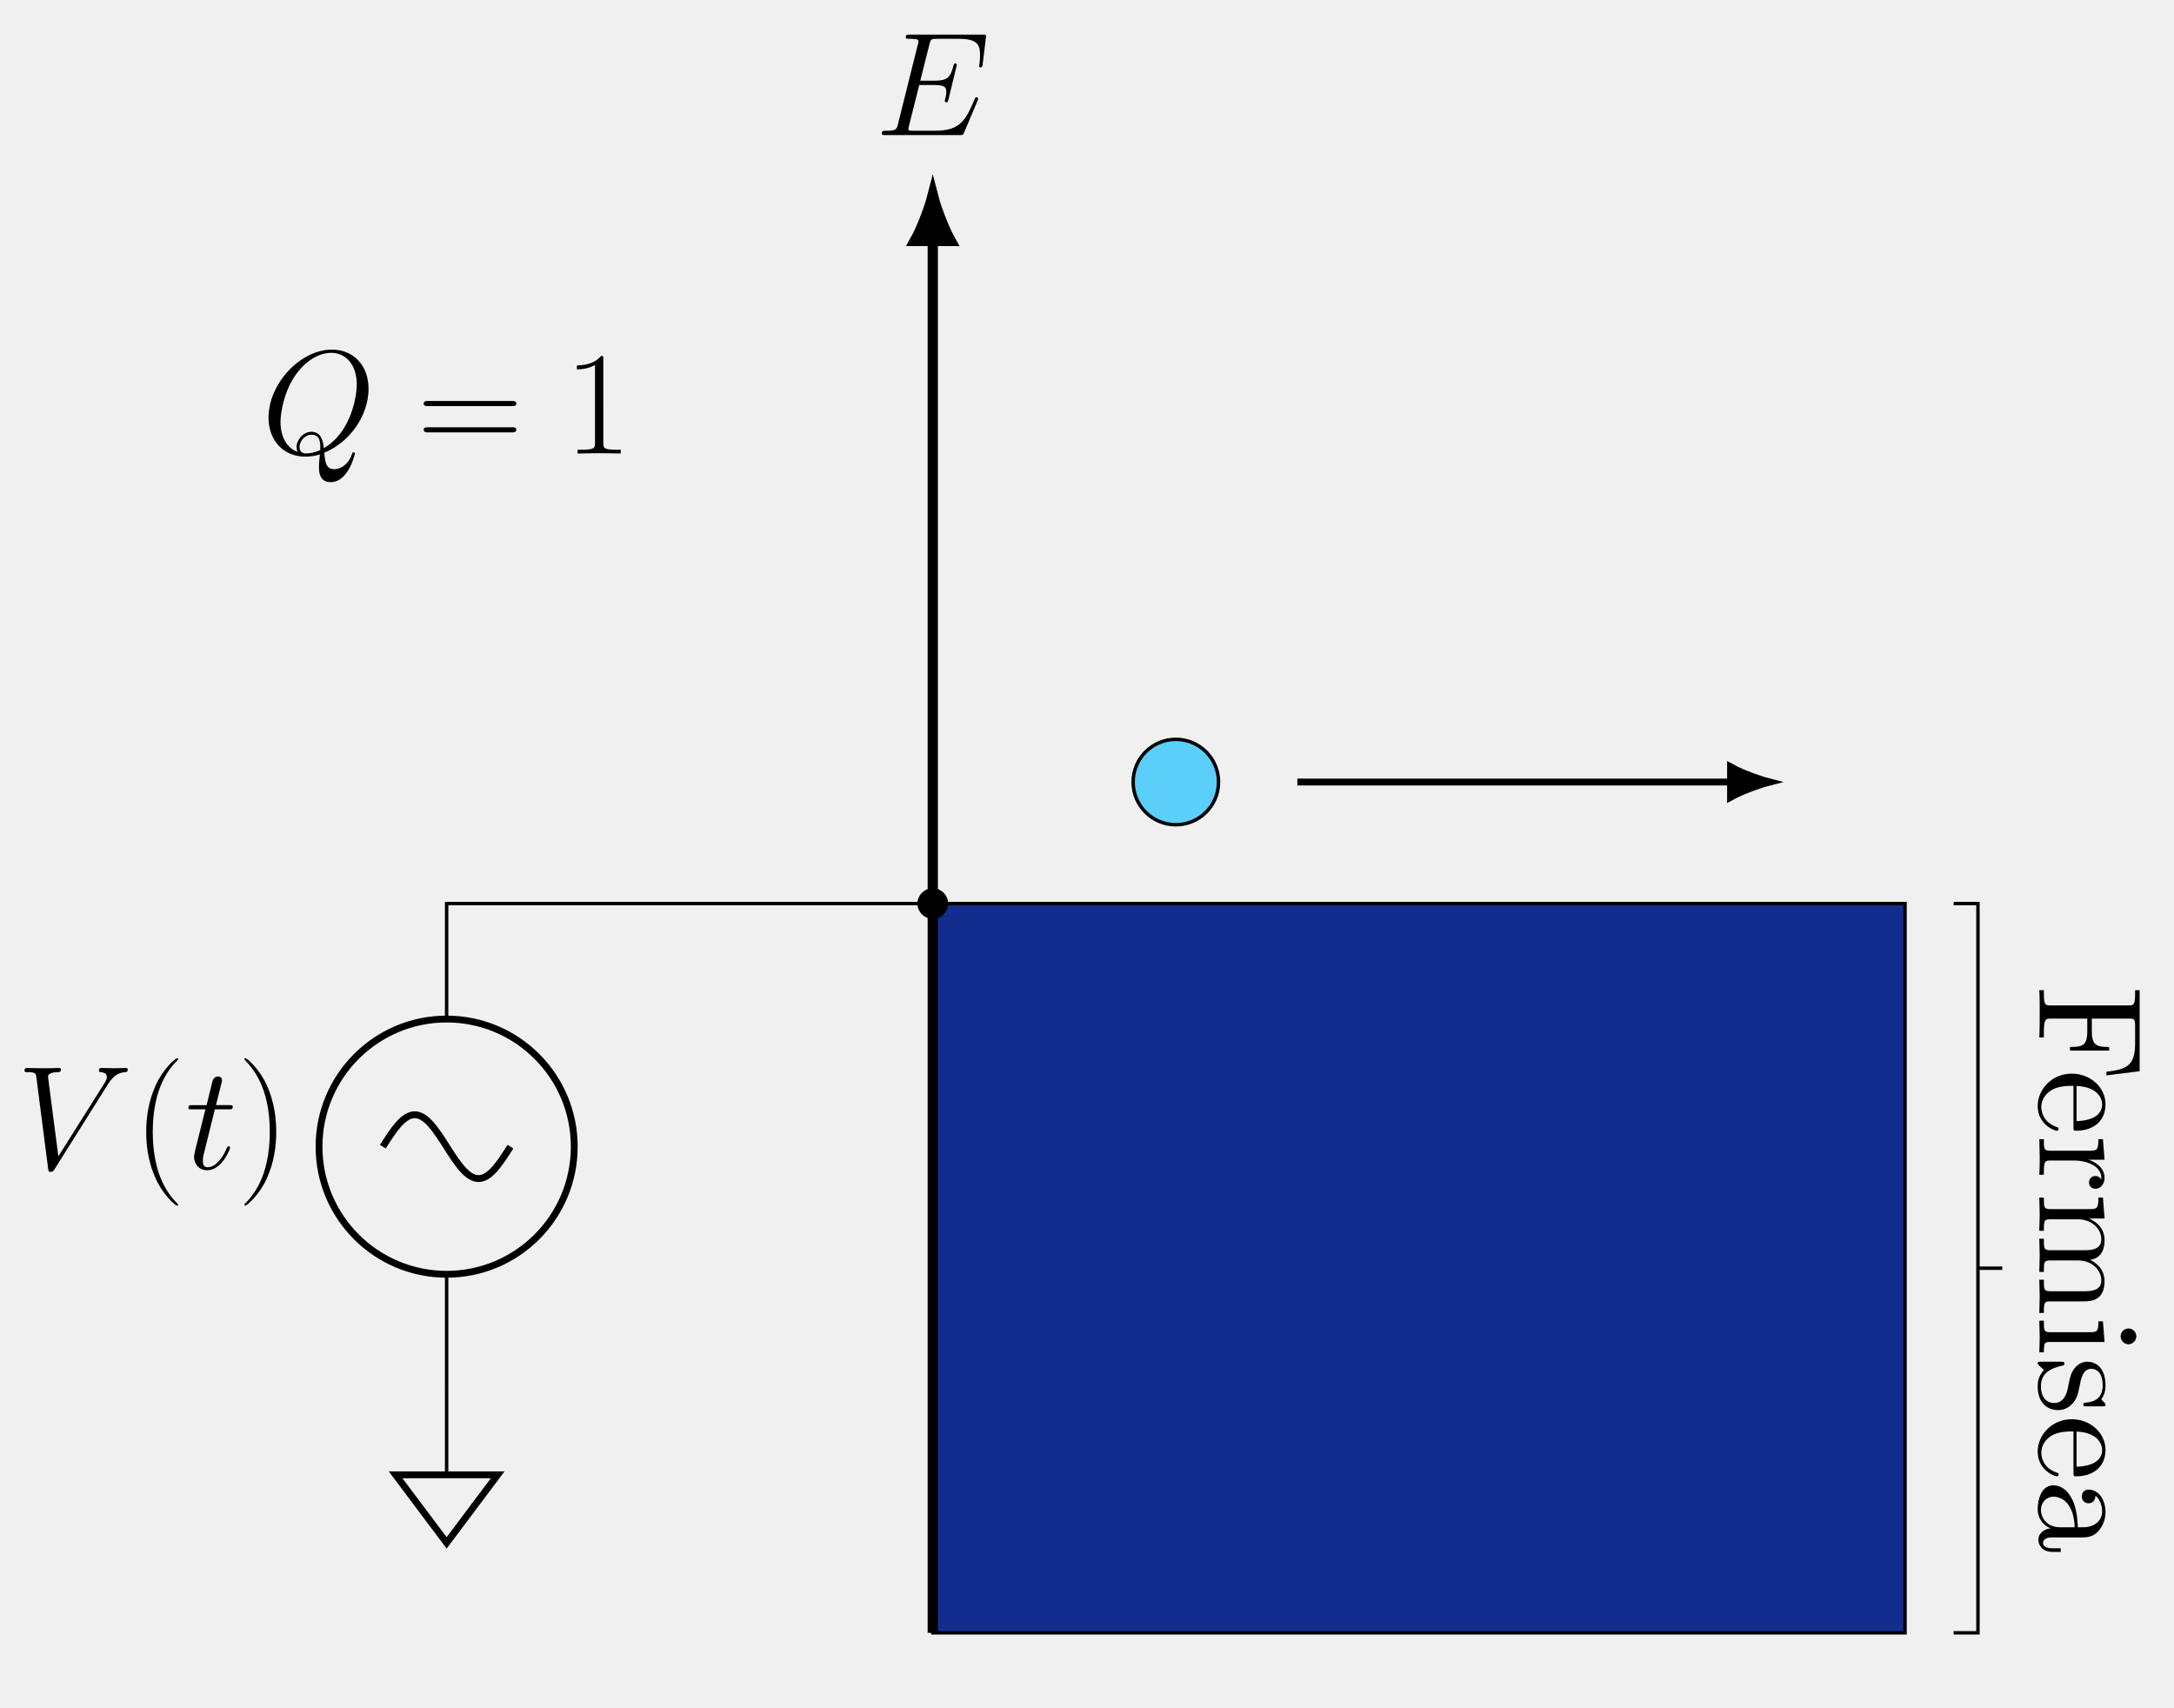
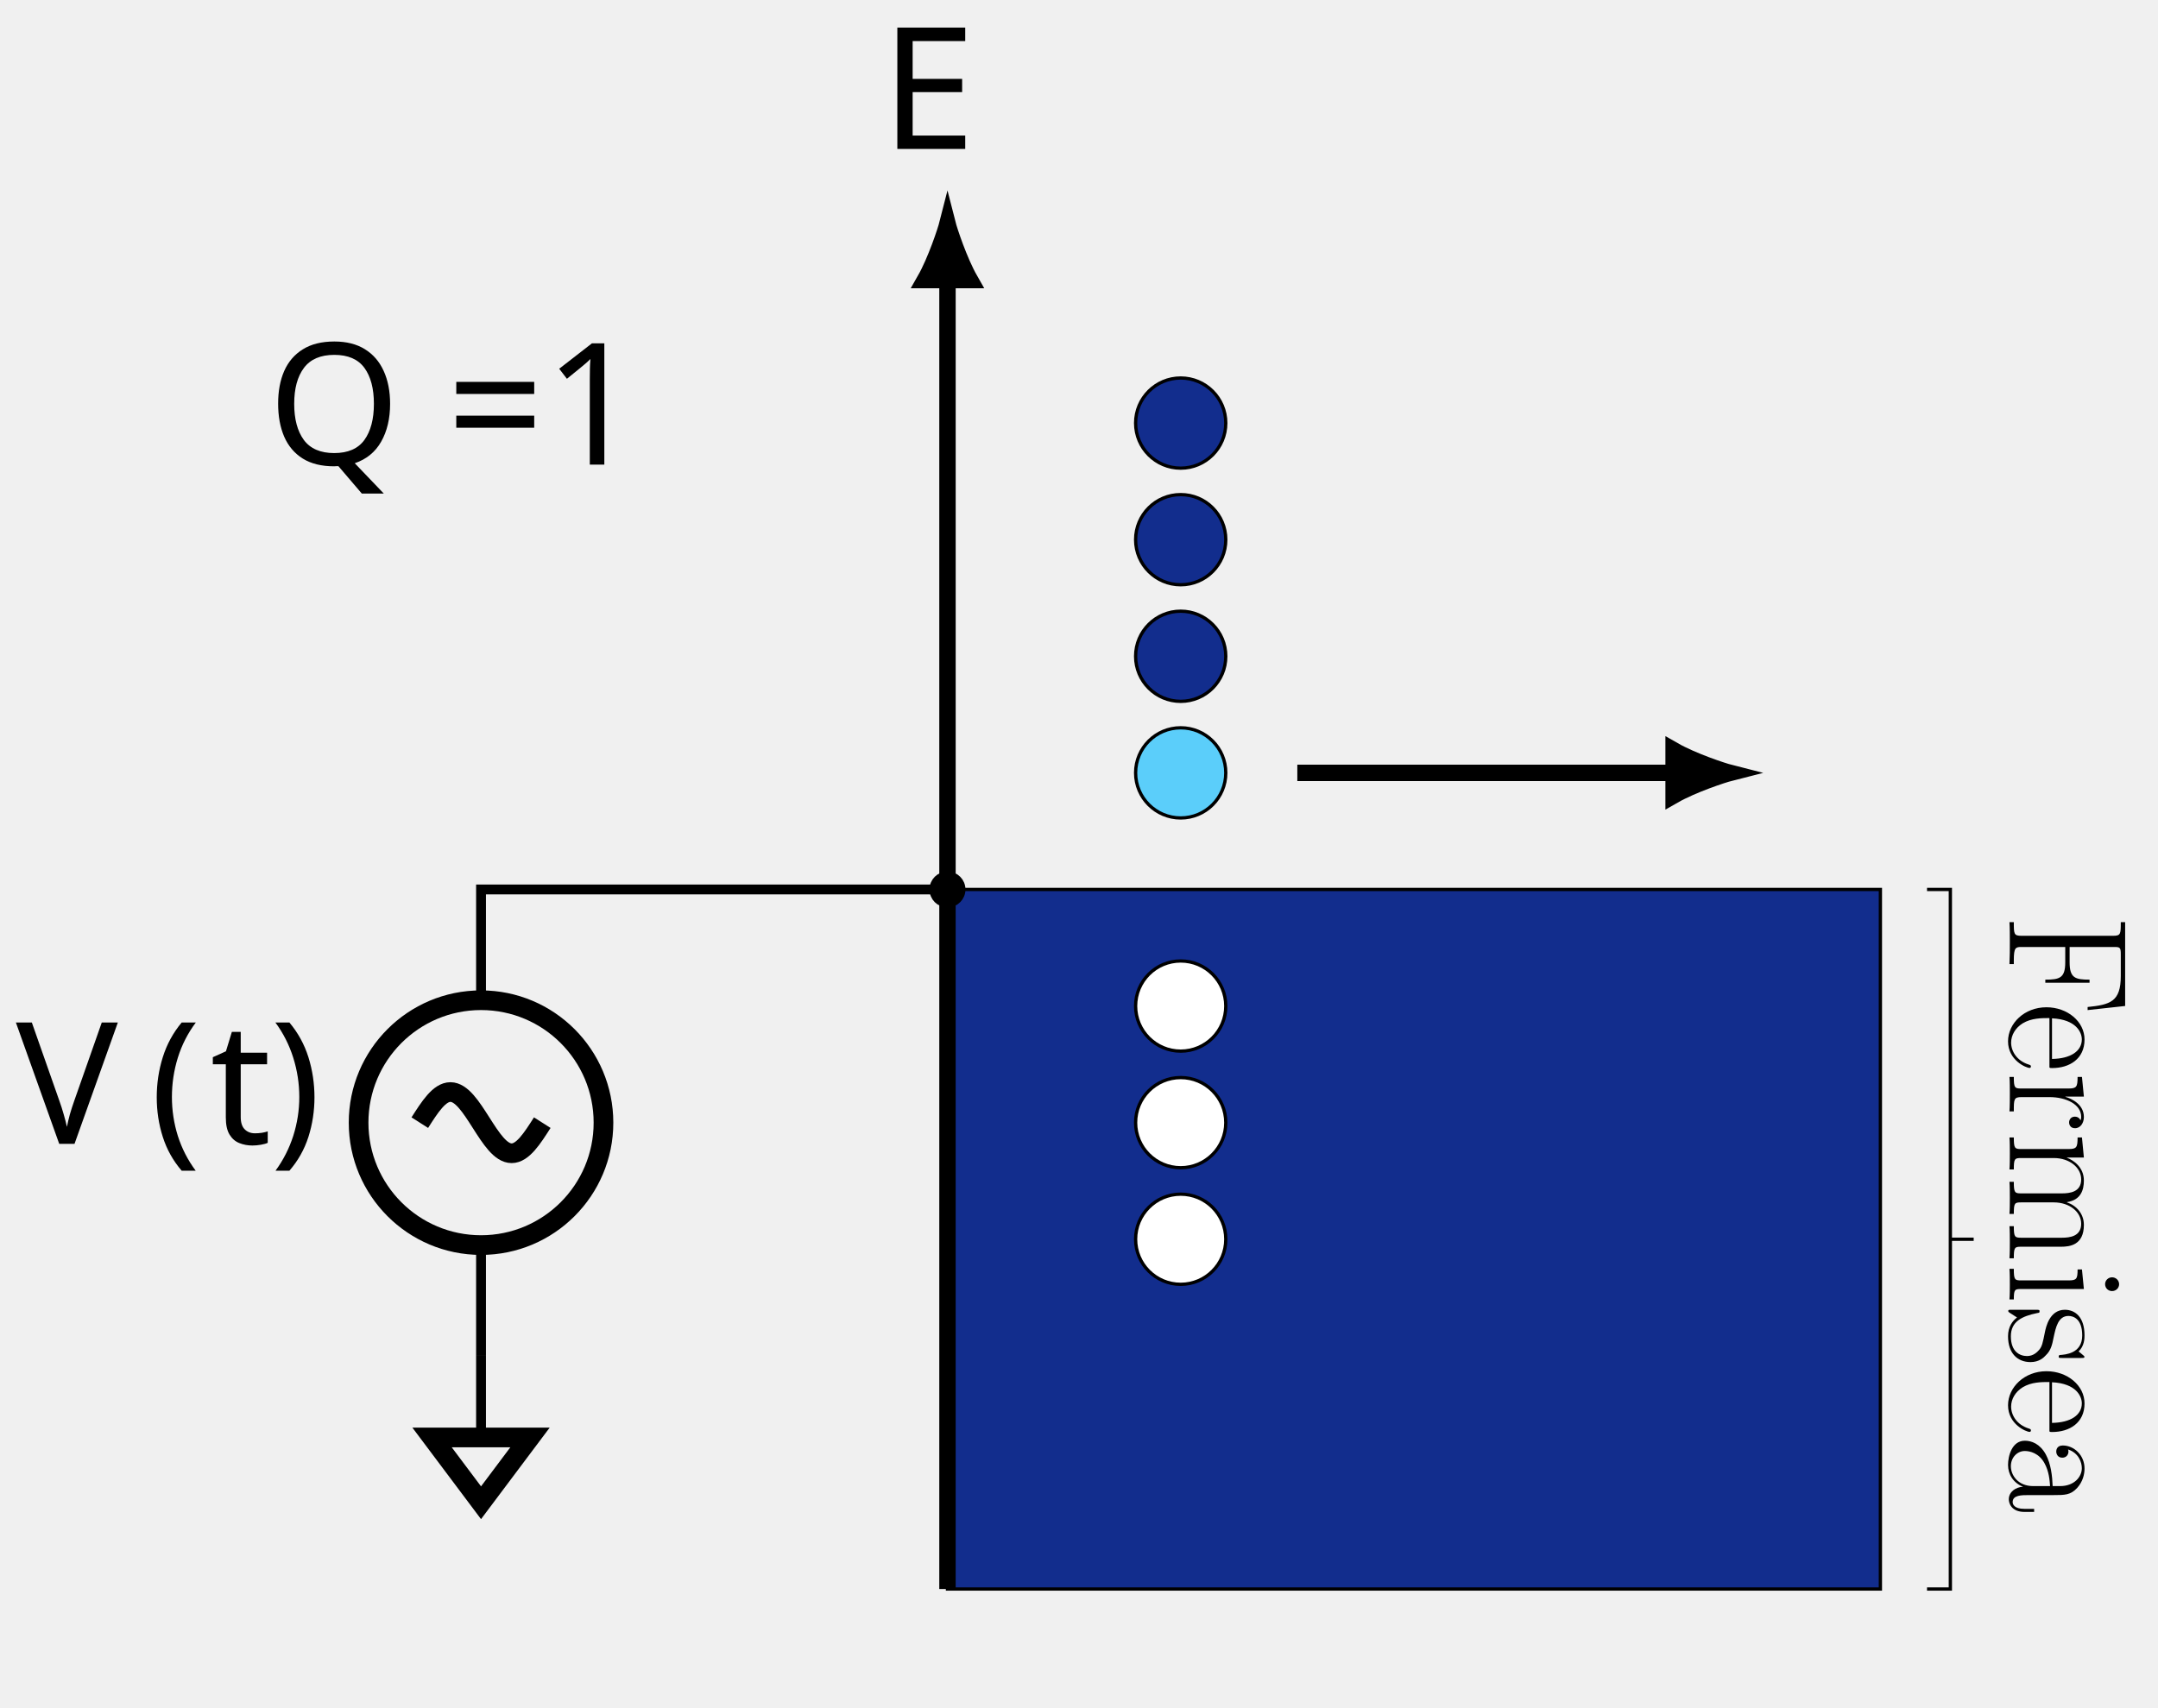
- <svg xmlns="http://www.w3.org/2000/svg" version="1.1" id="svg1" width="338.047" height="265.484" viewBox="0 0 338.047 265.484">
-   <defs id="defs1" />
-   <g id="g1">
-     <path id="path1" d="M 0,0 V -85.04 H 113.387 V 0 Z" style="fill:#122d8d;fill-opacity:1;fill-rule:nonzero;stroke:#000000;stroke-width:0.399;stroke-linecap:butt;stroke-linejoin:miter;stroke-miterlimit:10;stroke-dasharray:none;stroke-opacity:1" transform="matrix(1.333333,0,0,-1.333333,145.0413,140.4933)" />
-     <path id="path2" d="M 0,-85.04 V 77.269" style="fill:none;stroke:#000000;stroke-width:1.196;stroke-linecap:butt;stroke-linejoin:miter;stroke-miterlimit:10;stroke-dasharray:none;stroke-opacity:1" transform="matrix(1.333333,0,0,-1.333333,145.0413,140.4933)" />
-     <path id="path3" d="M 5.306,0 C 4.655,0.163 1.79,1.09 0,2.098 V -2.098 C 1.79,-1.09 4.655,-0.163 5.306,0 Z" style="fill:#000000;fill-opacity:1;fill-rule:nonzero;stroke:#000000;stroke-width:1.196;stroke-linecap:butt;stroke-linejoin:miter;stroke-miterlimit:10;stroke-dasharray:none;stroke-opacity:1" transform="matrix(0,-1.333333,-1.333333,0,145.0413,37.46737)" />
-     <path id="path4" d="m 11.966,-3.995 c 0.012,-0.047 0.07,-0.164 0.07,-0.234 0,-0.094 -0.07,-0.176 -0.176,-0.176 -0.07,0 -0.105,0.012 -0.152,0.07 -0.035,0.012 -0.035,0.047 -0.188,0.398 -1.02,2.402 -1.758,3.434 -4.512,3.434 H 4.489 c -0.234,0 -0.27,0 -0.375,-0.012 -0.188,-0.023 -0.211,-0.047 -0.211,-0.188 0,-0.129 0.035,-0.223 0.07,-0.387 L 5.169,-5.835 h 1.699 c 1.348,0 1.453,0.293 1.453,0.809 0,0.176 0,0.328 -0.129,0.844 -0.035,0.07 -0.047,0.141 -0.047,0.188 0,0.117 0.082,0.176 0.188,0.176 0.152,0 0.176,-0.117 0.246,-0.363 l 0.973,-3.996 c 0,-0.082 -0.07,-0.164 -0.164,-0.164 -0.164,0 -0.176,0.059 -0.246,0.305 -0.34,1.324 -0.691,1.699 -2.215,1.699 h -1.641 l 1.066,-4.23 c 0.152,-0.598 0.188,-0.656 0.891,-0.656 h 2.473 c 2.109,0 2.543,0.574 2.543,1.875 0,0.023 0,0.504 -0.07,1.066 -0.012,0.07 -0.035,0.176 -0.035,0.211 0,0.141 0.082,0.188 0.188,0.188 0.129,0 0.188,-0.07 0.223,-0.375 l 0.363,-3.012 c 0,-0.059 0.035,-0.223 0.035,-0.258 0,-0.188 -0.152,-0.188 -0.469,-0.188 H 4.103 c -0.328,0 -0.504,0 -0.504,0.305 0,0.188 0.117,0.188 0.41,0.188 1.066,0 1.066,0.117 1.066,0.316 0,0.082 -0.012,0.152 -0.07,0.34 l -2.32,9.293 c -0.152,0.609 -0.188,0.773 -1.395,0.773 -0.328,0 -0.492,0 -0.492,0.316 0,0.188 0.094,0.188 0.445,0.188 h 8.637 c 0.387,0 0.398,-0.012 0.516,-0.293 z m 0,0" style="fill:#000000;fill-opacity:1;fill-rule:nonzero;stroke:none" aria-label="E" transform="matrix(1.333333,0,0,1.333333,136.0493,20.99867)" />
-     <path id="path5" d="m 0,0 h -28.347 m 0,0 h -28.347 v -13.465 m 0,-29.764 v -13.465" style="fill:none;stroke:#000000;stroke-width:0.399;stroke-linecap:butt;stroke-linejoin:miter;stroke-miterlimit:10;stroke-dasharray:none;stroke-opacity:1" transform="matrix(1.333333,0,0,-1.333333,145.0413,140.4933)" />
-     <path id="path6" d="M 1.587,0 C 1.587,0.877 0.877,1.587 0,1.587 -0.877,1.587 -1.587,0.877 -1.587,0 c 0,-0.877 0.711,-1.587 1.587,-1.587 0.877,0 1.587,0.711 1.587,1.587 z" style="fill:#000000;fill-opacity:1;fill-rule:nonzero;stroke:#000000;stroke-width:0.399;stroke-linecap:butt;stroke-linejoin:miter;stroke-miterlimit:10;stroke-dasharray:none;stroke-opacity:1" transform="matrix(1.333333,0,0,-1.333333,145.0413,140.4933)" />
-     <path id="path7" d="m -41.811,-28.347 c 0,8.219 -6.663,14.882 -14.882,14.882 -8.219,0 -14.882,-6.663 -14.882,-14.882 0,-8.219 6.663,-14.882 14.882,-14.882 8.219,0 14.882,6.663 14.882,14.882 z" style="fill:none;stroke:#000000;stroke-width:0.797;stroke-linecap:butt;stroke-linejoin:miter;stroke-miterlimit:10;stroke-dasharray:none;stroke-opacity:1" transform="matrix(1.333333,0,0,-1.333333,145.0413,140.4933)" />
-     <path id="path8" d="m -64.135,-28.347 c 1.213,1.905 2.374,3.721 3.721,3.721 1.347,0 2.508,-1.816 3.721,-3.721 1.213,-1.905 2.374,-3.721 3.721,-3.721 1.347,0 2.508,1.816 3.721,3.721" style="fill:none;stroke:#000000;stroke-width:0.797;stroke-linecap:butt;stroke-linejoin:miter;stroke-miterlimit:10;stroke-dasharray:none;stroke-opacity:1" transform="matrix(1.333333,0,0,-1.333333,145.0413,140.4933)" />
-     <path id="path9" d="m 10.651,-9.845 c 0.586,-0.938 1.125,-1.348 2.004,-1.418 0.164,-0.012 0.305,-0.012 0.305,-0.328 0,-0.07 -0.035,-0.164 -0.188,-0.164 -0.305,0 -1.055,0.035 -1.359,0.035 -0.504,0 -1.02,-0.035 -1.5,-0.035 -0.141,0 -0.305,0 -0.305,0.328 0,0.152 0.152,0.164 0.223,0.164 0.633,0.059 0.703,0.363 0.703,0.574 0,0.258 -0.246,0.656 -0.258,0.668 L 4.874,-1.442 3.667,-10.724 c 0,-0.504 0.891,-0.539 1.078,-0.539 0.258,0 0.422,0 0.422,-0.328 0,-0.164 -0.188,-0.164 -0.246,-0.164 -0.293,0 -0.633,0.035 -0.926,0.035 H 3.034 c -1.266,0 -1.781,-0.035 -1.793,-0.035 -0.105,0 -0.316,0 -0.316,0.305 0,0.188 0.129,0.188 0.398,0.188 0.879,0 0.926,0.152 0.984,0.586 l 1.371,10.629 c 0.059,0.352 0.059,0.41 0.293,0.41 0.211,0 0.293,-0.059 0.469,-0.328 z m 0,0" style="fill:#000000;fill-opacity:1;fill-rule:nonzero;stroke:none" aria-label="V" transform="matrix(1.333333,0,0,1.333333,2.576,181.724)" />
-     <path id="path10" d="m 5.272,4.194 c 0,-0.012 0,-0.047 -0.059,-0.094 C 4.429,3.292 2.308,1.089 2.308,-4.29 c 0,-5.367 2.086,-7.559 2.93,-8.414 0,-0.023 0.035,-0.059 0.035,-0.105 0,-0.047 -0.059,-0.082 -0.129,-0.082 -0.188,0 -1.652,1.266 -2.496,3.164 -0.855,1.91 -1.102,3.773 -1.102,5.426 0,1.242 0.117,3.34 1.16,5.555 0.82,1.793 2.238,3.047 2.438,3.047 0.094,0 0.129,-0.035 0.129,-0.105 z m 0,0" style="fill:#000000;fill-opacity:1;fill-rule:nonzero;stroke:none" aria-label="(" transform="matrix(1.333333,0,0,1.333333,20.67333,181.724)" />
-     <path id="path11" d="m 3.456,-6.927 h 1.582 c 0.328,0 0.504,0 0.504,-0.305 0,-0.188 -0.105,-0.188 -0.445,-0.188 H 3.585 l 0.633,-2.52 c 0.07,-0.234 0.07,-0.27 0.07,-0.387 0,-0.281 -0.223,-0.434 -0.445,-0.434 -0.141,0 -0.539,0.047 -0.68,0.598 L 2.495,-7.419 H 0.877 c -0.34,0 -0.504,0 -0.504,0.328 0,0.164 0.129,0.164 0.457,0.164 H 2.354 l -1.137,4.547 c -0.129,0.609 -0.188,0.773 -0.188,0.996 0,0.82 0.574,1.559 1.535,1.559 1.734,0 2.672,-2.52 2.672,-2.637 0,-0.105 -0.07,-0.152 -0.176,-0.152 -0.035,0 -0.105,0 -0.141,0.07 -0.012,0.012 -0.035,0.035 -0.152,0.305 -0.363,0.855 -1.16,2.063 -2.156,2.063 -0.516,0 -0.551,-0.422 -0.551,-0.809 0,-0.012 0,-0.34 0.059,-0.551 z m 0,0" style="fill:#000000;fill-opacity:1;fill-rule:nonzero;stroke:none" aria-label="t" transform="matrix(1.333333,0,0,1.333333,28.80267,181.724)" />
-     <path id="path12" d="m 4.523,-4.29 c 0,-1.242 -0.117,-3.34 -1.148,-5.555 -0.832,-1.793 -2.238,-3.047 -2.449,-3.047 -0.047,0 -0.117,0.012 -0.117,0.105 0,0.023 0.023,0.047 0.035,0.082 0.82,0.855 2.93,3.047 2.93,8.402 0,5.367 -2.086,7.559 -2.93,8.414 -0.012,0.035 -0.035,0.047 -0.035,0.082 0,0.094 0.07,0.105 0.117,0.105 0.187,0 1.652,-1.266 2.496,-3.164 0.867,-1.91 1.102,-3.773 1.102,-5.426 z m 0,0" style="fill:#000000;fill-opacity:1;fill-rule:nonzero;stroke:none" aria-label=")" transform="matrix(1.333333,0,0,1.333333,36.91867,181.724)" />
-     <path id="path13" d="m -56.694,-56.694 v -9.921" style="fill:none;stroke:#000000;stroke-width:0.399;stroke-linecap:butt;stroke-linejoin:miter;stroke-miterlimit:10;stroke-dasharray:none;stroke-opacity:1" transform="matrix(1.333333,0,0,-1.333333,145.0413,140.4933)" />
-     <path id="path14" d="m -62.646,-66.615 h 11.906 l -5.953,-7.937 z" style="fill:none;stroke:#000000;stroke-width:0.797;stroke-linecap:butt;stroke-linejoin:miter;stroke-miterlimit:10;stroke-dasharray:none;stroke-opacity:1" transform="matrix(1.333333,0,0,-1.333333,145.0413,140.4933)" />
-     <path id="path15" d="M 42.52,14.173 H 93.037" style="fill:none;stroke:#000000;stroke-width:0.797;stroke-linecap:butt;stroke-linejoin:miter;stroke-miterlimit:10;stroke-dasharray:none;stroke-opacity:1" transform="matrix(1.333333,0,0,-1.333333,145.0413,140.4933)" />
-     <path id="path16" d="M 4.534,0 C 3.977,0.138 1.53,0.92 0,1.772 V -1.772 C 1.53,-0.92 3.977,-0.138 4.534,0 Z" style="fill:#000000;fill-opacity:1;fill-rule:nonzero;stroke:#000000;stroke-width:0.797;stroke-linecap:butt;stroke-linejoin:miter;stroke-miterlimit:10;stroke-dasharray:none;stroke-opacity:1" transform="matrix(1.333333,0,0,-1.333333,269.0905,121.5955)" />
-     <path id="path17" d="m 7.335,-0.105 c 2.953,-1.184 5.156,-4.324 5.156,-7.43 0,-2.848 -1.852,-4.582 -4.266,-4.582 -3.68,0 -7.395,3.961 -7.395,7.934 0,2.707 1.781,4.547 4.277,4.547 0.586,0 1.16,-0.082 1.711,-0.258 -0.105,1.031 -0.105,1.113 -0.105,1.441 0,0.504 0,1.793 1.371,1.793 2.051,0 2.813,-3.223 2.813,-3.328 0,-0.094 -0.07,-0.164 -0.152,-0.164 -0.105,0 -0.141,0.082 -0.199,0.27 -0.375,1.09 -1.266,1.711 -2.027,1.711 -0.879,0 -1.102,-0.609 -1.184,-1.934 z M 4.23,-0.187 C 2.87,-0.656 2.226,-2.085 2.226,-3.667 c 0,-1.207 0.445,-3.492 1.582,-5.227 1.266,-1.969 2.977,-2.848 4.312,-2.848 1.793,0 3,1.453 3,3.691 0,1.266 -0.598,5.543 -3.844,7.43 -0.082,-0.879 -0.328,-1.91 -1.453,-1.91 -0.938,0 -1.723,0.926 -1.723,1.77 0,0.199 0.059,0.457 0.129,0.574 z m 2.625,-0.211 C 6.234,-0.116 5.695,-0.011 5.214,-0.011 c -0.176,0 -0.773,0 -0.773,-0.762 0,-0.621 0.598,-1.418 1.383,-1.418 0.855,0 1.043,0.586 1.043,1.453 0,0.105 0,0.234 -0.012,0.34 z m 0,0" style="fill:#000000;fill-opacity:1;fill-rule:nonzero;stroke:none" aria-label="Q" transform="matrix(1.333333,0,0,1.333333,40.64933,70.51467)" />
-     <path id="path18" d="m 11.073,-5.531 c 0.258,0 0.516,0 0.516,-0.293 0,-0.305 -0.293,-0.305 -0.586,-0.305 H 1.382 c -0.293,0 -0.586,0 -0.586,0.305 0,0.293 0.258,0.293 0.516,0.293 z m -0.07,3.07 c 0.293,0 0.586,0 0.586,-0.316 0,-0.281 -0.258,-0.281 -0.516,-0.281 H 1.312 c -0.258,0 -0.516,0 -0.516,0.281 0,0.316 0.293,0.316 0.586,0.316 z m 10.74,-8.543 c 0,-0.363 -0.023,-0.375 -0.258,-0.375 -0.68,0.809 -1.688,1.066 -2.66,1.102 -0.047,0 -0.129,0 -0.152,0.035 -0.012,0.035 -0.012,0.07 -0.012,0.434 0.527,0 1.43,-0.105 2.109,-0.516 v 9.07 c 0,0.598 -0.023,0.809 -1.512,0.809 h -0.516 v 0.445 c 0.832,-0.012 1.688,-0.035 2.52,-0.035 0.82,0 1.688,0.023 2.508,0.035 v -0.445 h -0.516 c -1.477,0 -1.512,-0.188 -1.512,-0.809 z m 0,0" style="fill:#000000;fill-opacity:1;fill-rule:nonzero;stroke:none" aria-label="=1" transform="matrix(1.333333,0,0,1.333333,64.82533,70.51467)" />
-     <path id="path19" d="m 33.328,14.173 c 0,2.751 -2.23,4.981 -4.981,4.981 -2.751,0 -4.981,-2.23 -4.981,-4.981 0,-2.751 2.23,-4.981 4.981,-4.981 2.751,0 4.981,2.23 4.981,4.981 z" style="fill:#5bcefa;fill-opacity:1;fill-rule:nonzero;stroke:#000000;stroke-width:0.399;stroke-linecap:butt;stroke-linejoin:miter;stroke-miterlimit:10;stroke-dasharray:none;stroke-opacity:1" transform="matrix(1.333333,0,0,-1.333333,145.0413,140.4933)" />
-     <path id="path20" d="m 119.056,-85.04 h 2.835 V 0 h -2.835" style="fill:none;stroke:#000000;stroke-width:0.399;stroke-linecap:butt;stroke-linejoin:miter;stroke-miterlimit:10;stroke-dasharray:none;stroke-opacity:1" transform="matrix(1.333333,0,0,-1.333333,145.0413,140.4933)" />
-     <path id="path21" d="m 121.891,-42.52 h 2.835" style="fill:none;stroke:#000000;stroke-width:0.399;stroke-linecap:butt;stroke-linejoin:miter;stroke-miterlimit:10;stroke-dasharray:none;stroke-opacity:1" transform="matrix(1.333333,0,0,-1.333333,145.0413,140.4933)" />
-     <text id="text21" xml:space="preserve" transform="matrix(0,1.333333,-1.333333,0,317.1027,153.2067)">
-       <tspan id="tspan21" style="font-variant:normal;font-weight:normal;font-size:17.215px;font-family:'Latin Modern Roman';writing-mode:lr-tb;fill:#000000;fill-opacity:1;fill-rule:nonzero;stroke:none" x="0" dx="0 -1.343 0 0 0 5.199" y="0">Fermisea</tspan>
-     </text>
-     <path id="path22" d="m 113.387,-85.04 v -8.504" style="fill:none;stroke:#000000;stroke-width:0.399;stroke-linecap:butt;stroke-linejoin:miter;stroke-miterlimit:10;stroke-dasharray:none;stroke-opacity:0" transform="matrix(1.333333,0,0,-1.333333,145.0413,140.4933)" />
+ <svg xmlns="http://www.w3.org/2000/svg" version="1.1" id="svg2" xml:space="preserve" width="349.717" height="276.715" viewBox="0 0 349.717 276.715">
+   <defs id="defs6" />
+   <g id="g8" transform="matrix(1.333333,0,0,-1.333333,0,276.7147)">
+     <g id="g10" transform="translate(115.159,99.412)">
+       <g id="g12">
+         <g id="g14">
+           <g id="g16">
+             <path d="M 0,0 V -85.04 H 113.387 V 0 Z" style="fill:#122d8d;fill-opacity:1;fill-rule:nonzero;stroke:#000000;stroke-width:0.399;stroke-linecap:butt;stroke-linejoin:miter;stroke-miterlimit:10;stroke-dasharray:none;stroke-opacity:1" id="path18" />
+           </g>
+           <g id="g20">
+             <path d="M 0,-85.04 V 74.081" style="fill:none;stroke:#000000;stroke-width:1.993;stroke-linecap:butt;stroke-linejoin:miter;stroke-miterlimit:10;stroke-dasharray:none;stroke-opacity:1" id="path22" />
+             <g id="g24" transform="rotate(90,-37.04069,37.04069)">
+               <g id="g26">
+                 <path d="M 6.851,0 C 6.01,0.214 2.312,1.428 0,2.749 V -2.749 C 2.312,-1.428 6.01,-0.214 6.851,0 Z" style="fill:#000000;fill-opacity:1;fill-rule:nonzero;stroke:#000000;stroke-width:1.993;stroke-linecap:butt;stroke-linejoin:miter;stroke-miterlimit:10;stroke-dasharray:none;stroke-opacity:1" id="path28" />
+               </g>
+             </g>
+             <g id="g30">
+               <g id="g32" transform="translate(-8.094,90.02)">
+                 <g id="g34">
+                   <g id="g36" transform="translate(-107.065,-189.432)">
+                     <text transform="matrix(1,0,0,-1,107.065,189.432)" style="font-variant:normal;font-weight:normal;font-size:20.663px;font-family:CMMI12;-inkscape-font-specification:CMMI12;writing-mode:lr-tb;fill:#000000;fill-opacity:1;fill-rule:nonzero;stroke:none" id="text40">
+                       <tspan x="0" y="0" id="tspan38">E</tspan>
+                     </text>
+                     <g id="g42" transform="translate(107.065,189.432)" />
+                   </g>
+                 </g>
+                 <g id="g44" transform="translate(8.094,-90.02)" />
+               </g>
+             </g>
+           </g>
+           <g id="g46">
+             <path d="m 0,0 h -28.347 m 0,0 h -28.347 v -13.465 m 0,-29.764 v -13.465" style="fill:none;stroke:#000000;stroke-width:1.196;stroke-linecap:butt;stroke-linejoin:miter;stroke-miterlimit:10;stroke-dasharray:none;stroke-opacity:1" id="path48" />
+             <g id="g50" />
+             <g id="g52" />
+             <g id="g54">
+               <g id="g56" transform="rotate(180,-14.1735,0)">
+                 <g id="g58" />
+                 <g id="g60" transform="translate(28.347)" />
+               </g>
+             </g>
+             <g id="g62" />
+             <g id="g64" />
+             <g id="g66">
+               <g id="g68">
+                 <g id="g70" />
+               </g>
+               <g id="g72">
+                 <g id="g74">
+                   <path d="M 1.587,0 C 1.587,0.877 0.877,1.587 0,1.587 -0.877,1.587 -1.587,0.877 -1.587,0 c 0,-0.877 0.711,-1.587 1.587,-1.587 0.877,0 1.587,0.711 1.587,1.587 z" style="fill:#000000;fill-opacity:1;fill-rule:nonzero;stroke:#000000;stroke-width:1.196;stroke-linecap:butt;stroke-linejoin:miter;stroke-miterlimit:10;stroke-dasharray:none;stroke-opacity:1" id="path76" />
+                 </g>
+               </g>
+             </g>
+             <g id="g78" />
+             <g id="g80" />
+             <g id="g82">
+               <path d="m -41.811,-28.347 c 0,8.219 -6.663,14.882 -14.882,14.882 -8.219,0 -14.882,-6.663 -14.882,-14.882 0,-8.219 6.663,-14.882 14.882,-14.882 8.219,0 14.882,6.663 14.882,14.882 z" style="fill:none;stroke:#000000;stroke-width:2.391;stroke-linecap:butt;stroke-linejoin:miter;stroke-miterlimit:10;stroke-dasharray:none;stroke-opacity:1" id="path84" />
+               <g id="g86">
+                 <path d="m -64.135,-28.347 c 1.213,1.905 2.374,3.721 3.721,3.721 1.347,0 2.508,-1.816 3.721,-3.721 1.213,-1.905 2.374,-3.721 3.721,-3.721 1.347,0 2.508,1.816 3.721,3.721" style="fill:none;stroke:#000000;stroke-width:2.391;stroke-linecap:butt;stroke-linejoin:miter;stroke-miterlimit:10;stroke-dasharray:none;stroke-opacity:1" id="path88" />
+               </g>
+               <g id="g90" transform="rotate(-90,-42.52,14.173)">
+                 <g id="g92" />
+                 <g id="g94" transform="translate(56.693,28.347)" />
+               </g>
+             </g>
+             <g id="g96" />
+             <g id="g98" />
+             <g id="g100" />
+             <g id="g102">
+               <g id="g104" transform="translate(-113.227,-30.923)">
+                 <g id="g106">
+                   <g id="g108" transform="translate(-1.932,-68.489)">
+                     <text transform="matrix(1,0,0,-1,1.932,68.489)" style="font-variant:normal;font-weight:normal;font-size:20.663px;font-family:CMMI12;-inkscape-font-specification:CMMI12;writing-mode:lr-tb;fill:#000000;fill-opacity:1;fill-rule:nonzero;stroke:none" id="text112">
+                       <tspan x="0" y="0" id="tspan110">V</tspan>
+                     </text>
+                     <text transform="matrix(1,0,0,-1,18.223,68.489)" style="font-variant:normal;font-weight:normal;font-size:20.663px;font-family:CMR17;-inkscape-font-specification:CMR17;writing-mode:lr-tb;fill:#000000;fill-opacity:1;fill-rule:nonzero;stroke:none" id="text116">
+                       <tspan x="0" y="0" id="tspan114">(</tspan>
+                     </text>
+                     <text transform="matrix(1,0,0,-1,25.54,68.489)" style="font-variant:normal;font-weight:normal;font-size:20.663px;font-family:CMMI12;-inkscape-font-specification:CMMI12;writing-mode:lr-tb;fill:#000000;fill-opacity:1;fill-rule:nonzero;stroke:none" id="text120">
+                       <tspan x="0" y="0" id="tspan118">t</tspan>
+                     </text>
+                     <text transform="matrix(1,0,0,-1,32.846,68.489)" style="font-variant:normal;font-weight:normal;font-size:20.663px;font-family:CMR17;-inkscape-font-specification:CMR17;writing-mode:lr-tb;fill:#000000;fill-opacity:1;fill-rule:nonzero;stroke:none" id="text124">
+                       <tspan x="0" y="0" id="tspan122">)</tspan>
+                     </text>
+                     <g id="g126" transform="translate(1.932,68.489)" />
+                   </g>
+                 </g>
+                 <g id="g128" transform="translate(113.227,30.923)" />
+               </g>
+             </g>
+             <g id="g130" />
+             <g id="g132" />
+             <g id="g134" />
+             <g id="g136" />
+             <g id="g138" />
+             <g id="g140" />
+             <g id="g142" />
+             <g id="g144" />
+             <g id="g146" />
+             <g id="g148">
+               <g id="g150" transform="translate(-56.693,-56.693)">
+                 <g id="g152" />
+                 <g id="g154" transform="translate(56.693,56.693)" />
+               </g>
+               <g id="g156">
+                 <g id="g158">
+                   <path d="m -56.694,-56.694 v -9.921" style="fill:none;stroke:#000000;stroke-width:1.196;stroke-linecap:butt;stroke-linejoin:miter;stroke-miterlimit:10;stroke-dasharray:none;stroke-opacity:1" id="path160" />
+                   <path d="m -62.646,-66.615 h 11.906 l -5.953,-7.937 z" style="fill:none;stroke:#000000;stroke-width:2.391;stroke-linecap:butt;stroke-linejoin:miter;stroke-miterlimit:10;stroke-dasharray:none;stroke-opacity:1" id="path162" />
+                 </g>
+               </g>
+             </g>
+           </g>
+           <g id="g164">
+             <path d="M 42.52,14.173 H 88.255" style="fill:none;stroke:#000000;stroke-width:1.993;stroke-linecap:butt;stroke-linejoin:miter;stroke-miterlimit:10;stroke-dasharray:none;stroke-opacity:1" id="path166" />
+             <g id="g168" transform="translate(88.25478,14.17339)">
+               <g id="g170">
+                 <path d="M 6.851,0 C 6.01,0.214 2.312,1.428 0,2.749 V -2.749 C 2.312,-1.428 6.01,-0.214 6.851,0 Z" style="fill:#000000;fill-opacity:1;fill-rule:nonzero;stroke:#000000;stroke-width:1.993;stroke-linecap:butt;stroke-linejoin:miter;stroke-miterlimit:10;stroke-dasharray:none;stroke-opacity:1" id="path172" />
+               </g>
+             </g>
+           </g>
+           <g id="g174">
+             <g id="g176" transform="translate(-82.62,51.642)">
+               <g id="g178">
+                 <g id="g180" transform="translate(-32.539,-151.054)">
+                   <text transform="matrix(1,0,0,-1,32.539,151.054)" style="font-variant:normal;font-weight:normal;font-size:20.663px;font-family:CMMI12;-inkscape-font-specification:CMMI12;writing-mode:lr-tb;fill:#000000;fill-opacity:1;fill-rule:nonzero;stroke:none" id="text184">
+                     <tspan x="0" y="0" id="tspan182">Q</tspan>
+                   </text>
+                   <text transform="matrix(1,0,0,-1,54.303,151.054)" style="font-variant:normal;font-weight:normal;font-size:20.663px;font-family:CMR17;-inkscape-font-specification:CMR17;writing-mode:lr-tb;fill:#000000;fill-opacity:1;fill-rule:nonzero;stroke:none" id="text188">
+                     <tspan x="0 20.596" y="0" id="tspan186">=1</tspan>
+                   </text>
+                   <g id="g190" transform="translate(32.539,151.054)" />
+                 </g>
+               </g>
+               <g id="g192" transform="translate(82.62,-51.642)" />
+             </g>
+           </g>
+           <g id="g194">
+             <path d="m 33.826,14.173 c 0,3.026 -2.453,5.48 -5.48,5.48 -3.026,0 -5.48,-2.453 -5.48,-5.48 0,-3.026 2.453,-5.48 5.48,-5.48 3.026,0 5.48,2.453 5.48,5.48 z" style="fill:#5bcefa;fill-opacity:1;fill-rule:nonzero;stroke:#000000;stroke-width:0.399;stroke-linecap:butt;stroke-linejoin:miter;stroke-miterlimit:10;stroke-dasharray:none;stroke-opacity:1" id="path196" />
+           </g>
+           <g id="g198">
+             <path d="m 33.826,28.347 c 0,3.026 -2.453,5.48 -5.48,5.48 -3.026,0 -5.48,-2.453 -5.48,-5.48 0,-3.026 2.453,-5.48 5.48,-5.48 3.026,0 5.48,2.453 5.48,5.48 z" style="fill:#122d8d;fill-opacity:1;fill-rule:nonzero;stroke:#000000;stroke-width:0.399;stroke-linecap:butt;stroke-linejoin:miter;stroke-miterlimit:10;stroke-dasharray:none;stroke-opacity:1" id="path200" />
+           </g>
+           <g id="g202">
+             <path d="m 33.826,42.52 c 0,3.026 -2.453,5.48 -5.48,5.48 -3.026,0 -5.48,-2.453 -5.48,-5.48 0,-3.026 2.453,-5.48 5.48,-5.48 3.026,0 5.48,2.453 5.48,5.48 z" style="fill:#122d8d;fill-opacity:1;fill-rule:nonzero;stroke:#000000;stroke-width:0.399;stroke-linecap:butt;stroke-linejoin:miter;stroke-miterlimit:10;stroke-dasharray:none;stroke-opacity:1" id="path204" />
+           </g>
+           <g id="g206">
+             <path d="m 33.826,56.694 c 0,3.026 -2.453,5.48 -5.48,5.48 -3.026,0 -5.48,-2.453 -5.48,-5.48 0,-3.026 2.453,-5.48 5.48,-5.48 3.026,0 5.48,2.453 5.48,5.48 z" style="fill:#122d8d;fill-opacity:1;fill-rule:nonzero;stroke:#000000;stroke-width:0.399;stroke-linecap:butt;stroke-linejoin:miter;stroke-miterlimit:10;stroke-dasharray:none;stroke-opacity:1" id="path208" />
+           </g>
+           <g id="g210">
+             <path d="m 33.826,-14.173 c 0,3.026 -2.453,5.48 -5.48,5.48 -3.026,0 -5.48,-2.453 -5.48,-5.48 0,-3.026 2.453,-5.48 5.48,-5.48 3.026,0 5.48,2.453 5.48,5.48 z" style="fill:#ffffff;fill-opacity:1;fill-rule:nonzero;stroke:#000000;stroke-width:0.399;stroke-linecap:butt;stroke-linejoin:miter;stroke-miterlimit:10;stroke-dasharray:none;stroke-opacity:1" id="path212" />
+           </g>
+           <g id="g214">
+             <path d="m 33.826,-28.347 c 0,3.026 -2.453,5.48 -5.48,5.48 -3.026,0 -5.48,-2.453 -5.48,-5.48 0,-3.026 2.453,-5.48 5.48,-5.48 3.026,0 5.48,2.453 5.48,5.48 z" style="fill:#ffffff;fill-opacity:1;fill-rule:nonzero;stroke:#000000;stroke-width:0.399;stroke-linecap:butt;stroke-linejoin:miter;stroke-miterlimit:10;stroke-dasharray:none;stroke-opacity:1" id="path216" />
+           </g>
+           <g id="g218">
+             <path d="m 33.826,-42.52 c 0,3.026 -2.453,5.48 -5.48,5.48 -3.026,0 -5.48,-2.453 -5.48,-5.48 0,-3.026 2.453,-5.48 5.48,-5.48 3.026,0 5.48,2.453 5.48,5.48 z" style="fill:#ffffff;fill-opacity:1;fill-rule:nonzero;stroke:#000000;stroke-width:0.399;stroke-linecap:butt;stroke-linejoin:miter;stroke-miterlimit:10;stroke-dasharray:none;stroke-opacity:1" id="path220" />
+           </g>
+           <path d="m 119.056,-85.04 h 2.835 V 0 h -2.835" style="fill:none;stroke:#000000;stroke-width:0.399;stroke-linecap:butt;stroke-linejoin:miter;stroke-miterlimit:10;stroke-dasharray:none;stroke-opacity:1" id="path222" />
+           <path d="m 121.891,-42.52 h 2.835" style="fill:none;stroke:#000000;stroke-width:0.399;stroke-linecap:butt;stroke-linejoin:miter;stroke-miterlimit:10;stroke-dasharray:none;stroke-opacity:1" id="path224" />
+           <g id="g226">
+             <g id="g228" transform="rotate(-90,63.072,-66.002)">
+               <g id="g230">
+                 <g id="g232" transform="translate(-244.233,-96.482)">
+                   <text transform="matrix(1,0,0,-1,244.233,96.482)" style="font-variant:normal;font-weight:normal;font-size:20.663px;font-family:LMRoman17;-inkscape-font-specification:LMRoman17-Regular;writing-mode:lr-tb;fill:#000000;fill-opacity:1;fill-rule:nonzero;stroke:none" id="text236">
+                     <tspan x="0 10.827 19.216 26.531 42.482 53.888 61.306 69.695" y="0" id="tspan234">Fermisea</tspan>
+                   </text>
+                   <g id="g238" transform="translate(244.233,96.482)" />
+                 </g>
+               </g>
+               <g id="g240" transform="translate(-129.074,2.93)" />
+             </g>
+           </g>
+           <g id="g242">
+             <path d="m 113.387,-85.04 v -14.173" style="fill:none;stroke:#000000;stroke-width:0.399;stroke-linecap:butt;stroke-linejoin:miter;stroke-miterlimit:10;stroke-dasharray:none;stroke-opacity:0" id="path244" />
+           </g>
+         </g>
+       </g>
+     </g>
  </g>
</svg>
